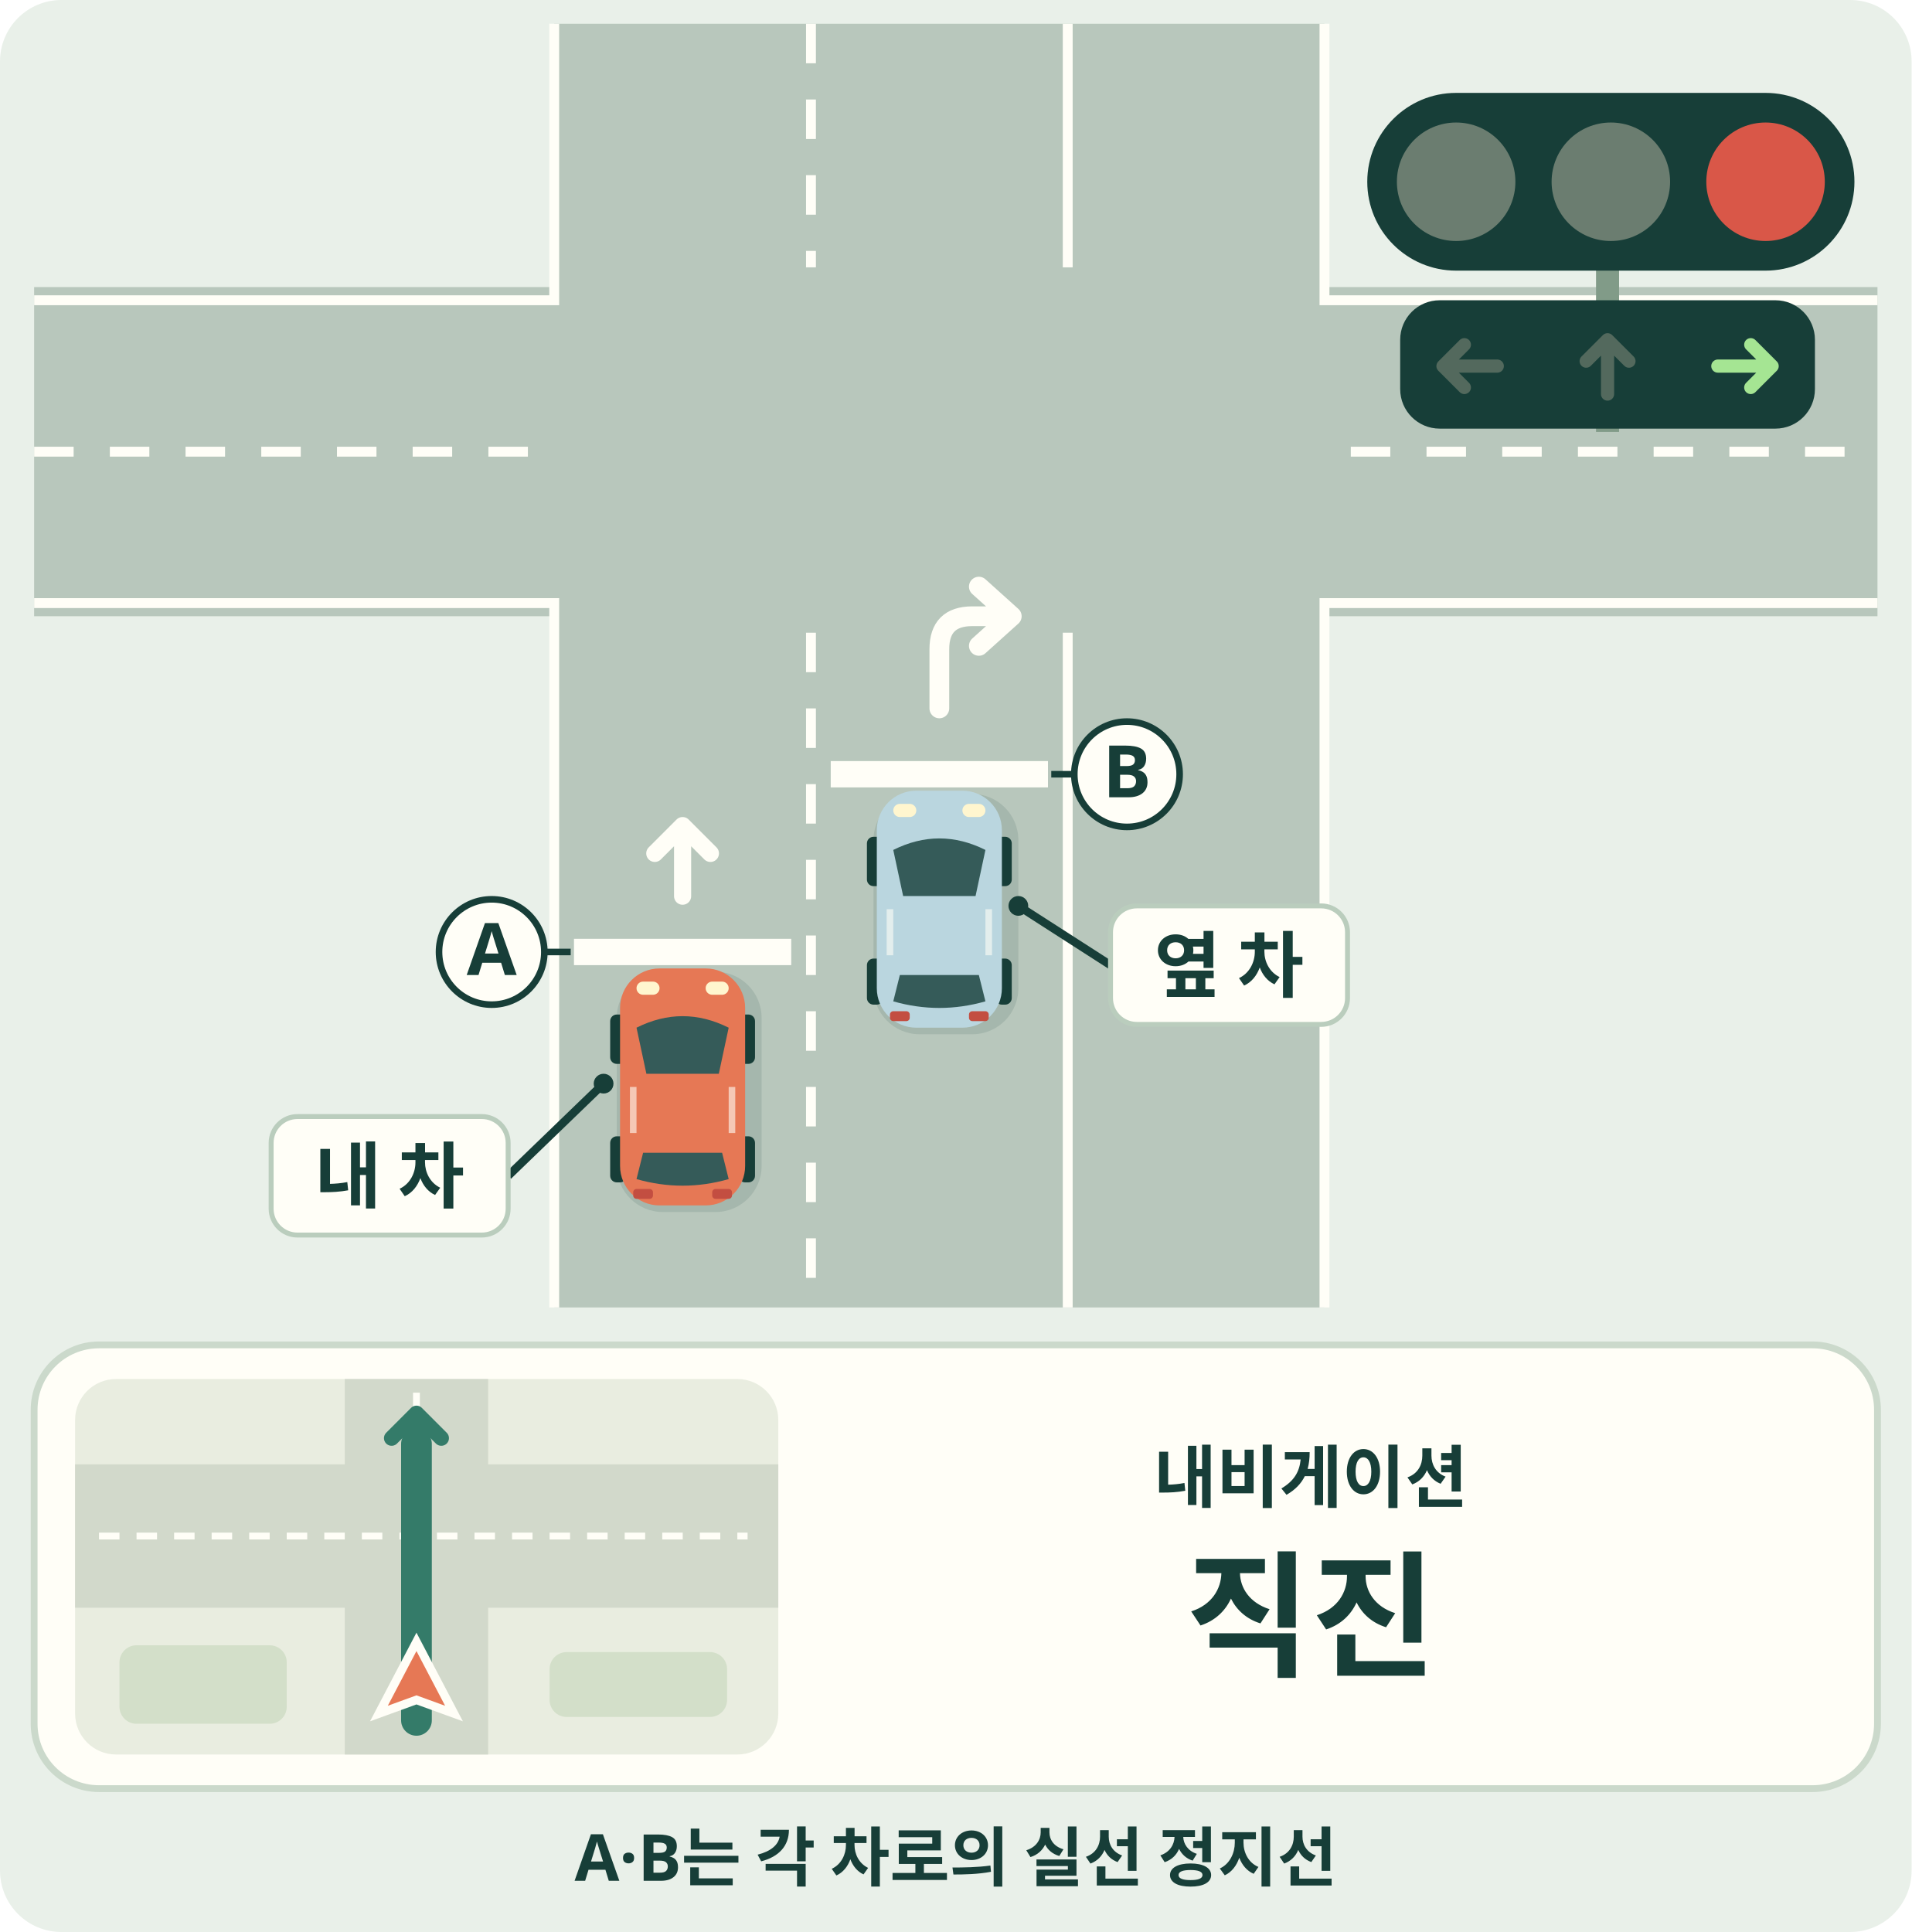
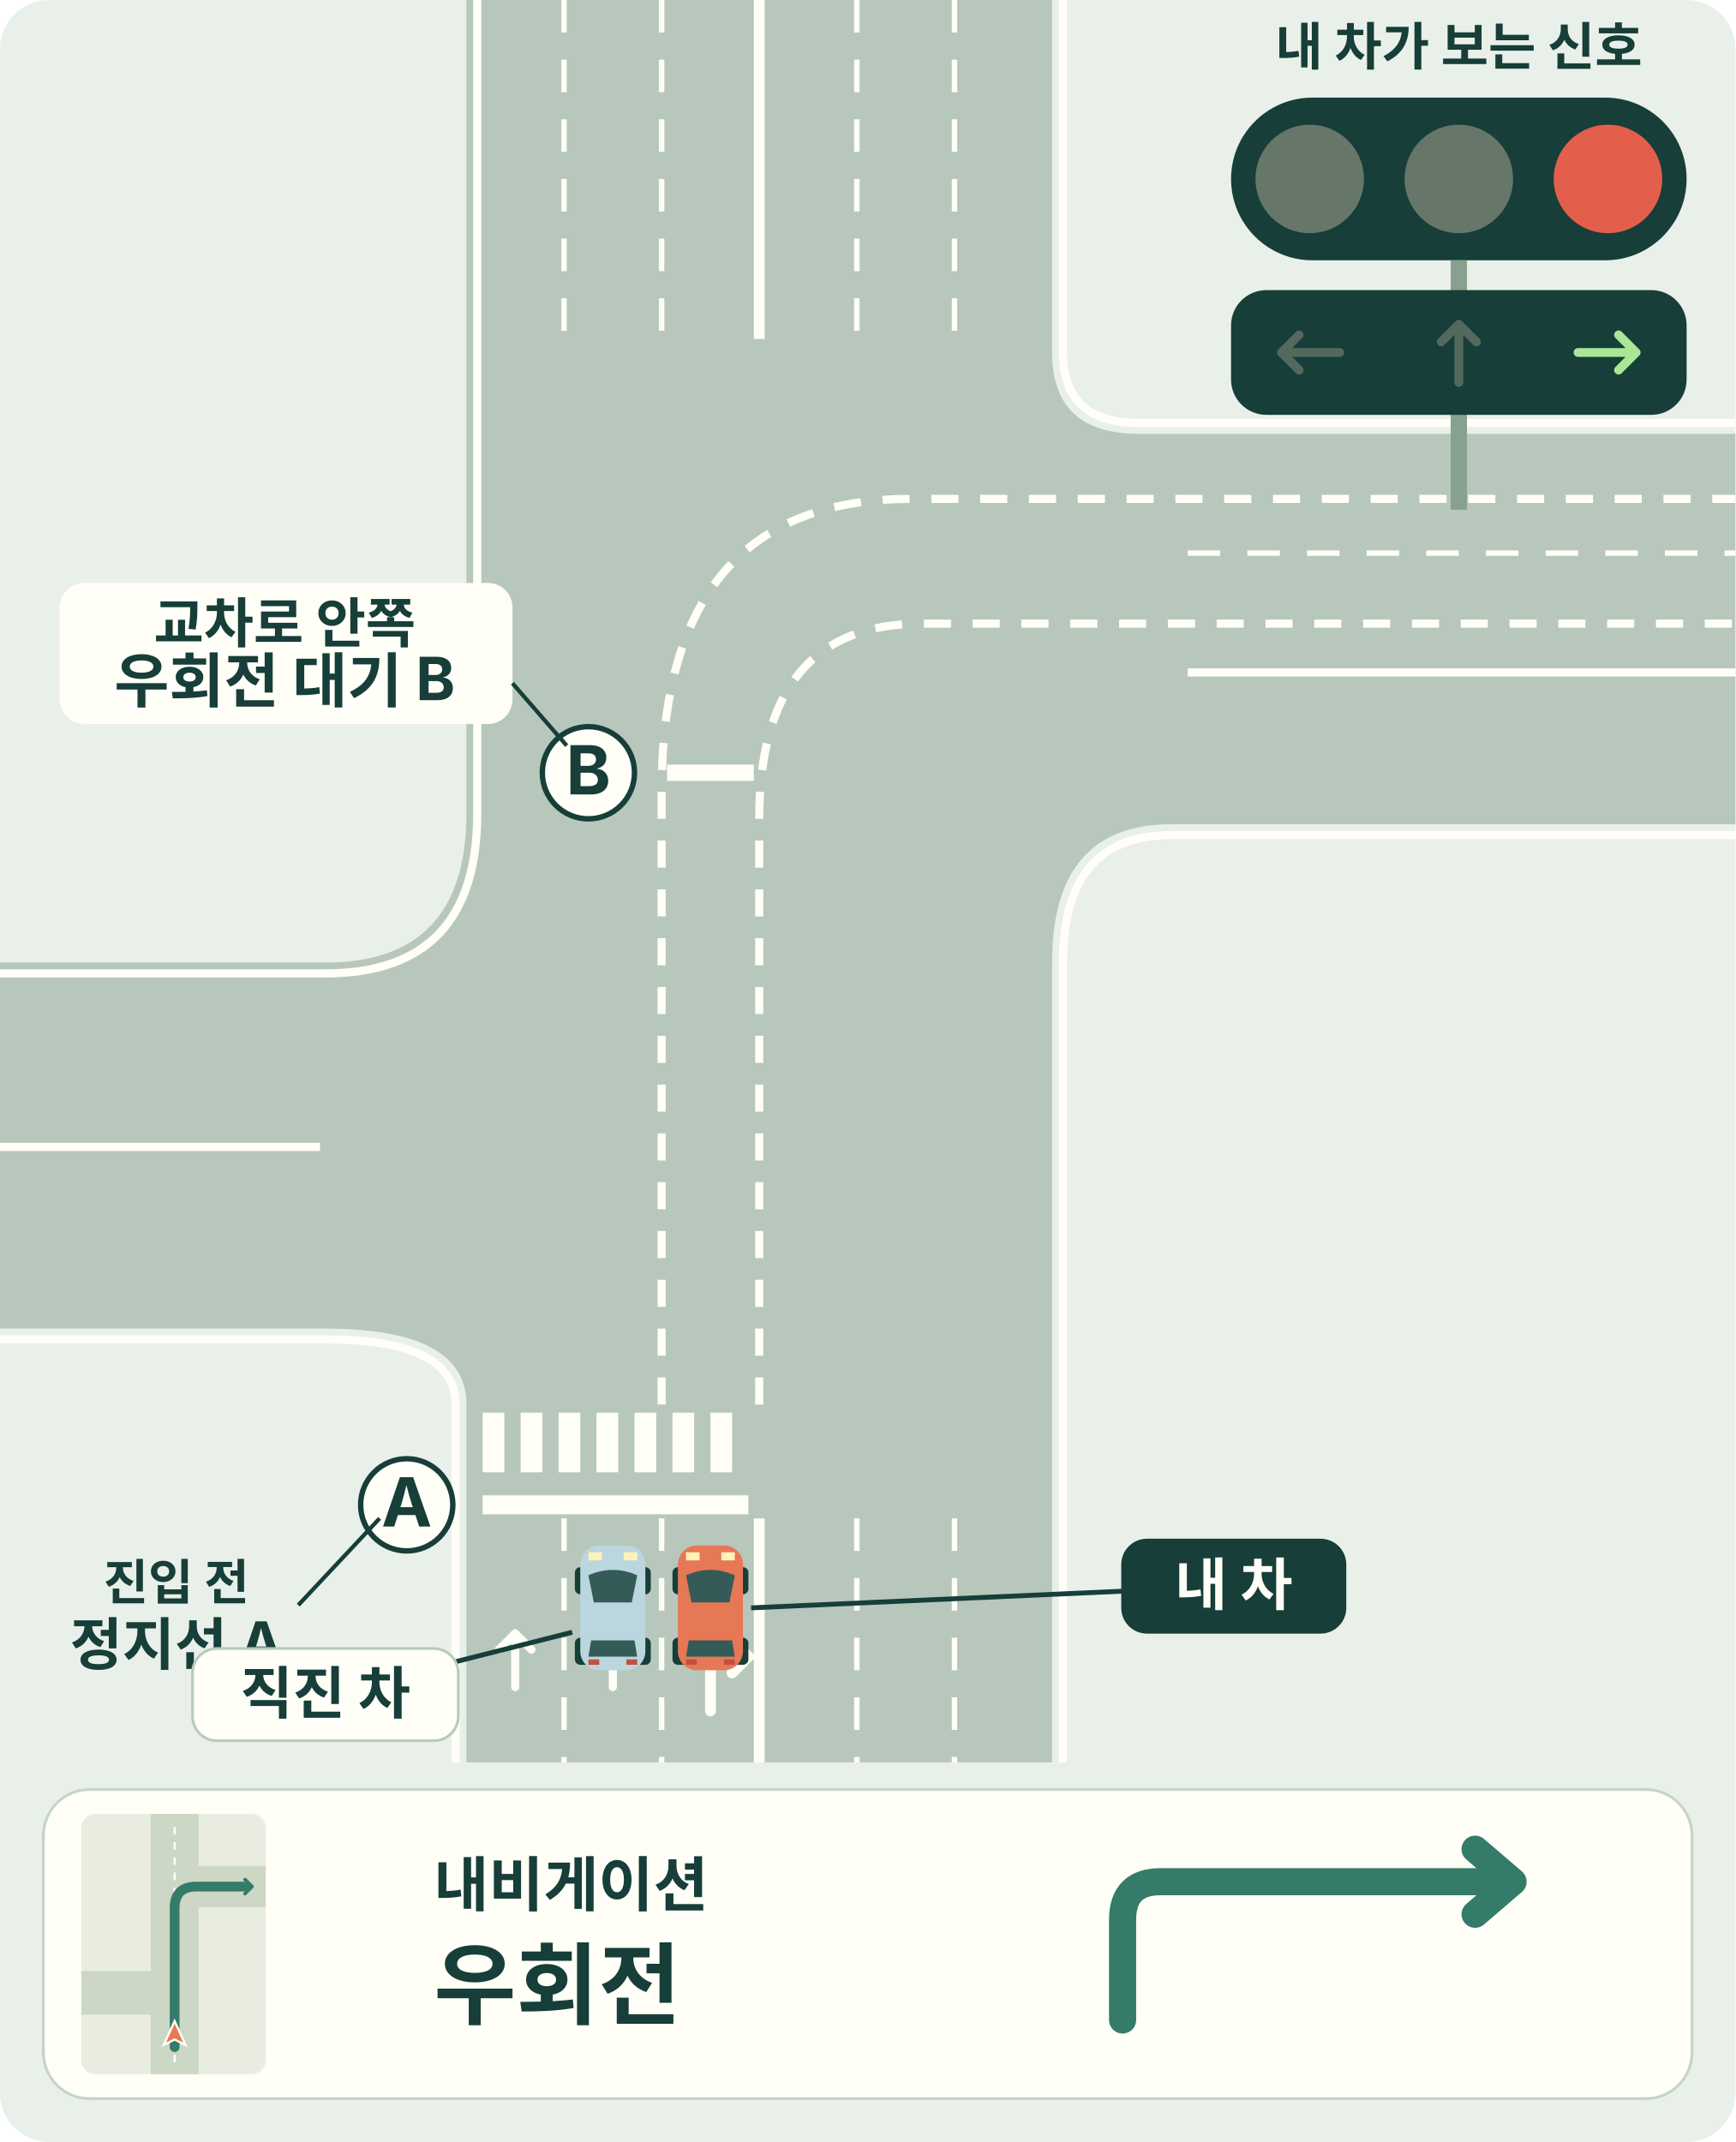
- <svg xmlns="http://www.w3.org/2000/svg" data-question-id="turn-04" viewBox="0 0 560 566" role="img" aria-label="나는 직진 차로. 오른쪽 화살표가 켜졌어요.. A·B는 각 차로의 실선 정지선. 빨간 원형 신호. 녹색 화살표: 우회전. 내비 경로: 직진. 내 차는 왼쪽 차로" class="scene-art">
-   <rect width="560" height="566" rx="18" fill="#e9f0e9" />
-   <svg width="540" height="390" viewBox="0 0 560 390" x="10" y="0" overflow="hidden">
-     <rect y="80" width="560" height="100" fill="#b8c7bc" />
-     <rect x="158" width="234" height="390" fill="#b8c7bc" />
-     <path d="M0 84h158V0M392 0v84h168M0 176h158v214M392 390V176h168" stroke="#fffef7" stroke-width="3" fill="none" />
-     <path d="M314 0v74M314 185v205" stroke="#fffef7" stroke-width="3" />
-     <path d="M236 0v74M236 185v205M0 130h150M400 130h160" stroke="#fffef7" stroke-width="3" stroke-dasharray="12 11" />
-     <g transform="translate(197 254) rotate(0) scale(0.65)">
-       <path d="M0 17v-32M-13 -3L0 -16 13 -3" fill="none" stroke="#fffef7" stroke-width="8" stroke-linecap="round" stroke-linejoin="round" />
+ <svg xmlns="http://www.w3.org/2000/svg" data-question-id="turn-04" viewBox="0 0 640 790" role="img" aria-label="오른쪽 화살표가 켜졌고 회전할 길도 비어 있어요.. 빨간 원형 신호. 녹색 화살표: 우회전. 내비 경로: 우회전. 넓고 어긋난 교차로. 진입 전 정지선 A와 교차로 깊숙한 우회전 대기 표시 B 사이에 여러 대 길이의 진입 구간이 있음. 내 차는 A 정지선 이전. 진행할 경로에 다른 차나 보행자 없음" data-scenario-feature="deep-right-turn" style="font-family:-apple-system,BlinkMacSystemFont,'Apple SD Gothic Neo',sans-serif">
+   <rect width="640" height="790" rx="18" fill="#e9f0e9" />
+   <g data-road-layout="large-offset-intersection" data-entry-line-y="555" data-waiting-line-y="285" data-stage="before-entry">
+     <path d="M0 355H120Q172 355 172 300V0H388V130Q388 160 420 160H640V304H432Q388 304 388 355V650H172V518Q172 490 120 490H0Z" fill="#b8c7bc" />
+     <path d="M0 359H120Q176 359 176 300V0M392 0V130Q392 156 420 156H640M640 308H432Q392 308 392 355V650M168 650V518Q168 494 120 494H0" fill="none" stroke="#fffef7" stroke-width="3" />
+     <path d="M280 0V125M280 560V650" fill="none" stroke="#fffef7" stroke-width="4" />
+     <path d="M208 0V130M244 0V130M316 0V130M352 0V130M208 560V650M244 560V650M316 560V650M352 560V650" fill="none" stroke="#fffef7" stroke-width="2" stroke-dasharray="12 10" />
+     <path d="M0 423H118M438 248H640" fill="none" stroke="#fffef7" stroke-width="3" />
+     <path d="M438 204H640" fill="none" stroke="#fffef7" stroke-width="2" stroke-dasharray="12 10" />
+     <g data-crosswalk="entry">
+       <rect x="178" y="521" width="8" height="22" fill="#fffef7" />
+       <rect x="192" y="521" width="8" height="22" fill="#fffef7" />
+       <rect x="206" y="521" width="8" height="22" fill="#fffef7" />
+       <rect x="220" y="521" width="8" height="22" fill="#fffef7" />
+       <rect x="234" y="521" width="8" height="22" fill="#fffef7" />
+       <rect x="248" y="521" width="8" height="22" fill="#fffef7" />
+       <rect x="262" y="521" width="8" height="22" fill="#fffef7" />
    </g>
-     <path d="M275 208v-18q0 -10 10 -10h12m-10 -9 10 9 -10 9" stroke="#fffef7" stroke-width="6" fill="none" stroke-linecap="round" stroke-linejoin="round" />
-     <path data-marking="stop-line" data-line-id="A" data-lane="straight" d="M164 282h66" stroke="#fffef7" stroke-width="8" />
-     <path data-marking="stop-line" data-line-id="B" data-lane="right" d="M242 228h66" stroke="#fffef7" stroke-width="8" />
-     <circle cx="139" cy="282" r="16" fill="#fffef7" stroke="#173e38" stroke-width="2" />
-     <text x="139" y="289" font-size="22" fill="#173e38" font-family="Pretendard, 'Noto Sans KR', sans-serif" font-weight="700" text-anchor="middle">A</text>
-     <circle cx="332" cy="228" r="16" fill="#fffef7" stroke="#173e38" stroke-width="2" />
-     <text x="332" y="235" font-size="22" fill="#173e38" font-family="Pretendard, 'Noto Sans KR', sans-serif" font-weight="700" text-anchor="middle">B</text>
-     <path d="M155 282h8M309 228h7" stroke="#173e38" stroke-width="2" />
-     <g data-vehicle-role="own" data-car-x="197" data-car-y="322" data-car-role="내 차" data-car-side="left" data-car-dy="28" transform="translate(197 322) rotate(0) scale(1)">
-       <rect x="-20" y="-34" width="44" height="73" rx="14" fill="#173e38" opacity=".12" />
-       <rect x="-22" y="-21" width="5" height="15" rx="2" fill="#173e38" />
-       <rect x="17" y="-21" width="5" height="15" rx="2" fill="#173e38" />
-       <rect x="-22" y="16" width="5" height="14" rx="2" fill="#173e38" />
-       <rect x="17" y="16" width="5" height="14" rx="2" fill="#173e38" />
-       <rect x="-19" y="-35" width="38" height="72" rx="12" fill="#e67855" />
-       <path d="M-14 -17q14 -7 28 0l-3 14h-22Z" fill="#355b59" />
-       <path d="M-12 21h24l2 8q-14 4 -28 0Z" fill="#355b59" />
-       <path d="M-15 1v14M15 1v14" stroke="#fffef7" stroke-opacity=".6" stroke-width="2" />
-       <rect x="-14" y="-31" width="7" height="4" rx="2" fill="#fff6cf" />
-       <rect x="7" y="-31" width="7" height="4" rx="2" fill="#fff6cf" />
-       <rect x="-15" y="32" width="6" height="3" rx="1" fill="#c34e41" />
-       <rect x="9" y="32" width="6" height="3" rx="1" fill="#c34e41" />
+     <path data-marking="stop-line" data-line-id="A" d="M178 555H276" stroke="#fffef7" stroke-width="7" />
+     <path d="M244 518V292Q244 184 336 184H640" fill="none" stroke="#fffef7" stroke-width="3" stroke-dasharray="10 8" />
+     <path d="M280 518V302Q280 230 340 230H640" fill="none" stroke="#fffef7" stroke-width="3" stroke-dasharray="10 8" />
+     <path data-marking="waiting-guide" data-line-id="B" d="M246 285H278" stroke="#fffef7" stroke-width="6" />
+     <circle cx="150" cy="555" r="17" fill="#fffef7" stroke="#173e38" stroke-width="2" />
+     <text x="150" y="563" font-size="25" fill="#173e38" font-weight="700" text-anchor="middle">A</text>
+     <circle cx="217" cy="285" r="17" fill="#fffef7" stroke="#173e38" stroke-width="2" />
+     <text x="217" y="293" font-size="25" fill="#173e38" font-weight="700" text-anchor="middle">B</text>
+     <path d="M0 17V-16m-10 10 10-10 10 10" fill="none" stroke="#fffef7" stroke-width="5" stroke-linecap="round" stroke-linejoin="round" transform="translate(190 612) rotate(0) scale(0.6)" />
+     <path d="M0 17V-16m-10 10 10-10 10 10" fill="none" stroke="#fffef7" stroke-width="5" stroke-linecap="round" stroke-linejoin="round" transform="translate(226 612) rotate(0) scale(0.6)" />
+     <path d="M262 631v-13q0-7 7-7h7m-6-6 6 6-6 6" fill="none" stroke="#fffef7" stroke-width="4" stroke-linecap="round" />
+     <text x="65" y="590" font-size="18" fill="#173e38" font-weight="700" text-anchor="middle">진입 전</text>
+     <text x="65" y="614" font-size="21" fill="#173e38" font-weight="700" text-anchor="middle">정지선 A</text>
+     <path d="M110 592L140 560" fill="none" stroke="#173e38" stroke-width="1.5" />
+     <rect x="22" y="215" width="167" height="52" rx="9" fill="#fffef7" />
+     <text x="105" y="237" font-size="20" fill="#173e38" font-weight="700" text-anchor="middle">교차로 안쪽</text>
+     <text x="105" y="259" font-size="22" fill="#173e38" font-weight="700" text-anchor="middle">우회전 대기 B</text>
+     <path d="M189 252L209 275" fill="none" stroke="#173e38" stroke-width="1.5" />
+   </g>
+   <g data-vehicle-role="adjacent" data-car-x="226" data-car-y="593" data-car-length="46" transform="translate(226 593) rotate(0)">
+     <rect x="-14" y="-15" width="28" height="10" rx="2" fill="#173e38" />
+     <rect x="-14" y="11" width="28" height="10" rx="2" fill="#173e38" />
+     <rect x="-12" y="-23" width="24" height="46" rx="7" fill="#bad6df" />
+     <path d="M-9 -12q9-4 18 0l-2 10h-14ZM-8 12h16l1 6h-18Z" fill="#355b59" />
+     <path d="M-9 -19h5m8 0h5" stroke="#fff3b8" stroke-width="3" />
+     <path d="M-9 20h4m10 0h4" stroke="#c25142" stroke-width="2" />
+   </g>
+   <g>
+     <path d="M120 625L211 602" fill="none" stroke="#173e38" stroke-width="1.8" />
+     <rect x="71" y="608" width="98" height="34" rx="9" fill="#fffef7" stroke="#b8cbbb" />
+     <text x="120" y="632" font-size="21" fill="#173e38" font-weight="700" text-anchor="middle">직진 차</text>
+   </g>
+   <g data-vehicle-role="own" data-car-x="262" data-car-y="593" data-car-length="46" transform="translate(262 593) rotate(0)">
+     <rect x="-14" y="-15" width="28" height="10" rx="2" fill="#173e38" />
+     <rect x="-14" y="11" width="28" height="10" rx="2" fill="#173e38" />
+     <rect x="-12" y="-23" width="24" height="46" rx="7" fill="#e67855" />
+     <path d="M-9 -12q9-4 18 0l-2 10h-14ZM-8 12h16l1 6h-18Z" fill="#355b59" />
+     <path d="M-9 -19h5m8 0h5" stroke="#fff3b8" stroke-width="3" />
+     <path d="M-9 20h4m10 0h4" stroke="#c25142" stroke-width="2" />
+   </g>
+   <g>
+     <path d="M455 585L277 593" fill="none" stroke="#173e38" stroke-width="1.8" />
+     <rect x="414" y="568" width="82" height="34" rx="9" fill="#173e38" stroke="#173e38" />
+     <text x="455" y="592" font-size="21" fill="#173e38" font-weight="700" text-anchor="middle" style="fill:#fffef7">내 차</text>
+   </g>
+   <g data-signal-type="road" transform="translate(454 36)">
+     <rect width="168" height="60" rx="30" fill="#173e38" />
+     <circle cx="29" cy="30" r="20" fill="#66776a" />
+     <circle cx="84" cy="30" r="20" fill="#66776a" />
+     <circle cx="139" cy="30" r="20" fill="#e35f4c" />
+     <path d="M84 60v92" stroke="#88a08e" stroke-width="6" />
+     <rect y="71" width="168" height="46" rx="13" fill="#173e38" />
+     <g data-arrow="left" data-lit="false">
+       <path d="M0 17V-16m-10 10 10-10 10 10" fill="none" stroke="#53695d" stroke-width="5" stroke-linecap="round" stroke-linejoin="round" transform="translate(29 94) rotate(-90) scale(0.65)" />
    </g>
-     <g data-vehicle-role="adjacent" data-car-x="275" data-car-y="268" data-car-role="옆 차" data-car-side="right" data-car-dy="18" transform="translate(275 268) rotate(0) scale(1)">
-       <rect x="-20" y="-34" width="44" height="73" rx="14" fill="#173e38" opacity=".12" />
-       <rect x="-22" y="-21" width="5" height="15" rx="2" fill="#173e38" />
-       <rect x="17" y="-21" width="5" height="15" rx="2" fill="#173e38" />
-       <rect x="-22" y="16" width="5" height="14" rx="2" fill="#173e38" />
-       <rect x="17" y="16" width="5" height="14" rx="2" fill="#173e38" />
-       <rect x="-19" y="-35" width="38" height="72" rx="12" fill="#bad6df" />
-       <path d="M-14 -17q14 -7 28 0l-3 14h-22Z" fill="#355b59" />
-       <path d="M-12 21h24l2 8q-14 4 -28 0Z" fill="#355b59" />
-       <path d="M-15 1v14M15 1v14" stroke="#fffef7" stroke-opacity=".6" stroke-width="2" />
-       <rect x="-14" y="-31" width="7" height="4" rx="2" fill="#fff6cf" />
-       <rect x="7" y="-31" width="7" height="4" rx="2" fill="#fff6cf" />
-       <rect x="-15" y="32" width="6" height="3" rx="1" fill="#c34e41" />
-       <rect x="9" y="32" width="6" height="3" rx="1" fill="#c34e41" />
+     <g data-arrow="straight" data-lit="false">
+       <path d="M0 17V-16m-10 10 10-10 10 10" fill="none" stroke="#53695d" stroke-width="5" stroke-linecap="round" stroke-linejoin="round" transform="translate(84 94) rotate(0) scale(0.65)" />
    </g>
-     <g data-signal-type="road" transform="translate(405 21)">
-       <path d="M73 48v55" stroke="#819b88" stroke-width="7" />
-       <rect width="148" height="54" rx="27" fill="#173e38" />
-       <circle cx="27" cy="27" r="18" fill="#6b7d70" />
-       <circle cx="74" cy="27" r="18" fill="#6b7d70" />
-       <circle cx="121" cy="27" r="18" fill="#d95748" />
-       <rect x="10" y="63" width="126" height="39" rx="12" fill="#173e38" />
-       <g data-arrow="left" data-lit="false">
-         <g transform="translate(31 83) rotate(-90) scale(0.5)">
-           <path d="M0 17v-32M-13 -3L0 -16 13 -3" fill="none" stroke="#53695d" stroke-width="8" stroke-linecap="round" stroke-linejoin="round" />
-         </g>
-       </g>
-       <g data-arrow="straight" data-lit="false">
-         <g transform="translate(73 83) rotate(0) scale(0.5)">
-           <path d="M0 17v-32M-13 -3L0 -16 13 -3" fill="none" stroke="#53695d" stroke-width="8" stroke-linecap="round" stroke-linejoin="round" />
-         </g>
-       </g>
-       <g data-arrow="right" data-lit="true">
-         <g transform="translate(115 83) rotate(90) scale(0.5)">
-           <path d="M0 17v-32M-13 -3L0 -16 13 -3" fill="none" stroke="#a5e593" stroke-width="8" stroke-linecap="round" stroke-linejoin="round" />
-         </g>
+     <g data-arrow="right" data-lit="true">
+       <path d="M0 17V-16m-10 10 10-10 10 10" fill="none" stroke="#a9e797" stroke-width="5" stroke-linecap="round" stroke-linejoin="round" transform="translate(139 94) rotate(90) scale(0.65)" />
+     </g>
+     <text x="84" y="-12" font-size="19" fill="#173e38" font-weight="700" text-anchor="middle">내 차가 보는 신호</text>
+   </g>
+   <g data-navigation="offset-junction" transform="translate(16 660)">
+     <rect width="608" height="114" rx="17" fill="#fffef7" stroke="#c4d4c5" />
+     <g transform="translate(14 9) scale(.4)">
+       <g>
+         <rect width="170" height="240" rx="13" fill="#e8ede0" />
+         <rect x="64" width="44" height="240" fill="#ccd7c5" />
+         <path d="M108 48H170V86H108M0 145H64V185H0" fill="#ccd7c5" />
+         <path d="M86 12V230" stroke="#fffef7" stroke-width="2" stroke-dasharray="7 7" />
+         <path d="M86 215V87Q86 67 106 67H150" fill="none" stroke="#347b69" stroke-width="9" stroke-linecap="round" />
+         <path d="M0 17V-16m-10 10 10-10 10 10" fill="none" stroke="#347b69" stroke-width="5" stroke-linecap="round" stroke-linejoin="round" transform="translate(147 67) rotate(90) scale(0.65)" />
+         <path d="M86 191l-10 22 10-5 10 5Z" fill="#e67855" stroke="#fffef7" stroke-width="2" />
      </g>
    </g>
-     <g class="vehicle-callout">
-       <path d="M144 350L173 322" stroke="#173e38" stroke-width="2.5" />
-       <circle cx="173" cy="322" r="3" fill="#173e38" />
-       <rect x="72" y="332" width="72" height="36" rx="8" fill="#fffef7" stroke="#bacdbd" stroke-width="1.5" />
-       <text x="108" y="358" font-size="22" fill="#173e38" font-family="Pretendard, 'Noto Sans KR', sans-serif" font-weight="700" text-anchor="middle">내 차</text>
-     </g>
-     <g class="vehicle-callout">
-       <path d="M327 286L299 268" stroke="#173e38" stroke-width="2.5" />
-       <circle cx="299" cy="268" r="3" fill="#173e38" />
-       <rect x="327" y="268" width="72" height="36" rx="8" fill="#fffef7" stroke="#bacdbd" stroke-width="1.5" />
-       <text x="363" y="294" font-size="22" fill="#173e38" font-family="Pretendard, 'Noto Sans KR', sans-serif" font-weight="700" text-anchor="middle">옆 차</text>
-     </g>
-   </svg>
-   <g transform="translate(10 394)">
-     <rect width="540" height="130" rx="19" fill="#fffef7" stroke="#cbd9cb" stroke-width="2" />
-     <rect x="12" y="10" width="206" height="110" rx="12" fill="#e9ede0" />
-     <rect x="91" y="10" width="42" height="110" fill="#d2d9cb" />
-     <rect x="12" y="35" width="206" height="42" fill="#d2d9cb" />
-     <path d="M112 14v100M19 56h190" stroke="#fffef7" stroke-width="2" stroke-dasharray="6 5" />
-     <rect x="25" y="88" width="49" height="23" rx="5" fill="#d3dfc9" />
-     <rect x="151" y="90" width="52" height="19" rx="5" fill="#d3dfc9" />
-     <path d="M112 110V29" fill="none" stroke="#347b69" stroke-width="9" stroke-linecap="round" stroke-linejoin="round" />
-     <g transform="translate(112 29) rotate(0) scale(0.56)">
-       <path d="M0 17v-32M-13 -3L0 -16 13 -3" fill="none" stroke="#347b69" stroke-width="8" stroke-linecap="round" stroke-linejoin="round" />
-     </g>
-     <path d="M112 87l-11 21 11 -4 11 4Z" fill="#e67855" stroke="#fffef7" stroke-width="2.5" />
-     <text x="374" y="46" font-size="20" fill="#173e38" font-family="Pretendard, 'Noto Sans KR', sans-serif" font-weight="700" text-anchor="middle">내비게이션</text>
-     <text x="374" y="94" font-size="40" fill="#173e38" font-family="Pretendard, 'Noto Sans KR', sans-serif" font-weight="700" text-anchor="middle">직진</text>
+     <text x="144" y="43" font-size="22" fill="#173e38" font-weight="700">내비게이션</text>
+     <text x="144" y="84" font-size="33" fill="#173e38" font-weight="700">우회전</text>
+     <path d="M398 85V48q0-14 14-14h130m-14-12 14 12-14 12" fill="none" stroke="#347b69" stroke-width="10" stroke-linecap="round" stroke-linejoin="round" />
  </g>
-   <text x="280" y="551" font-size="19" fill="#173e38" font-family="Pretendard, 'Noto Sans KR', sans-serif" font-weight="700" text-anchor="middle">A·B는 각 차로의 실선 정지선</text>
</svg>
